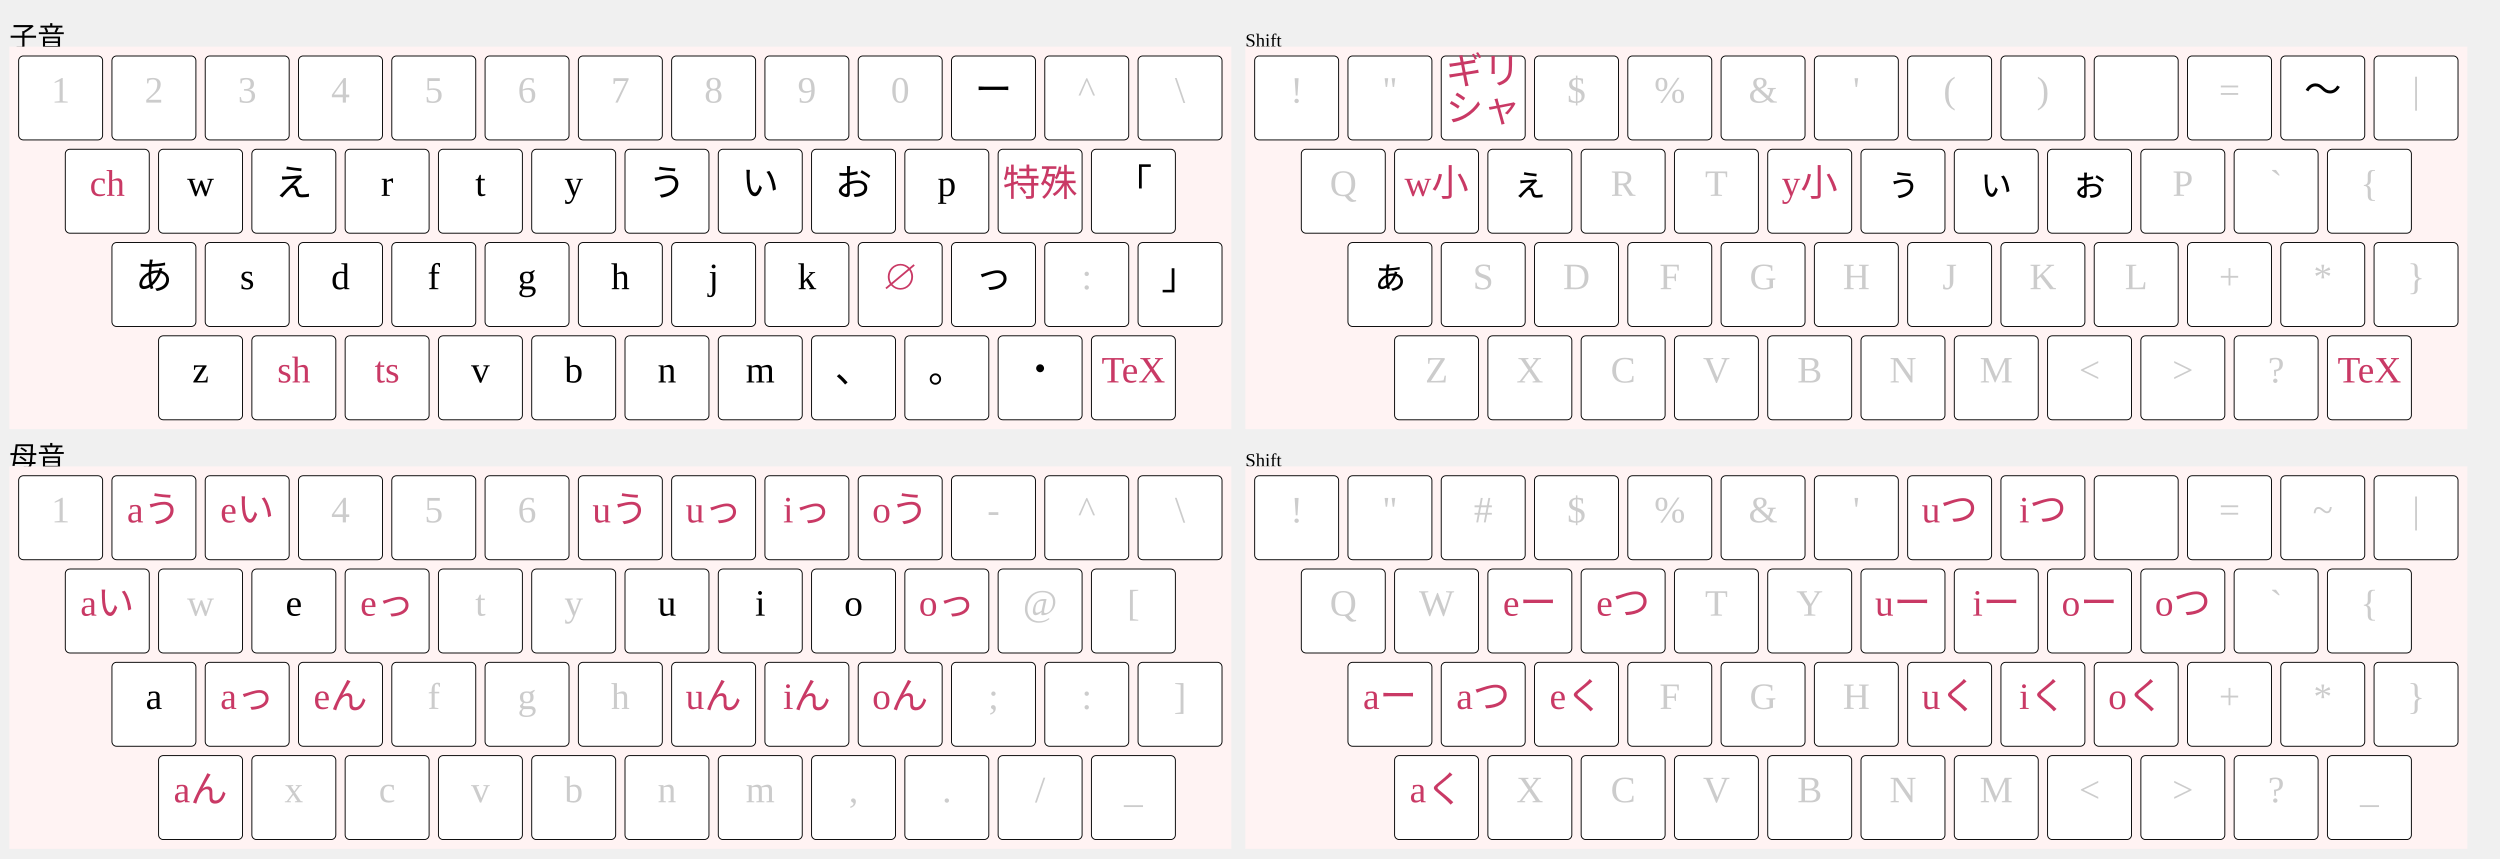
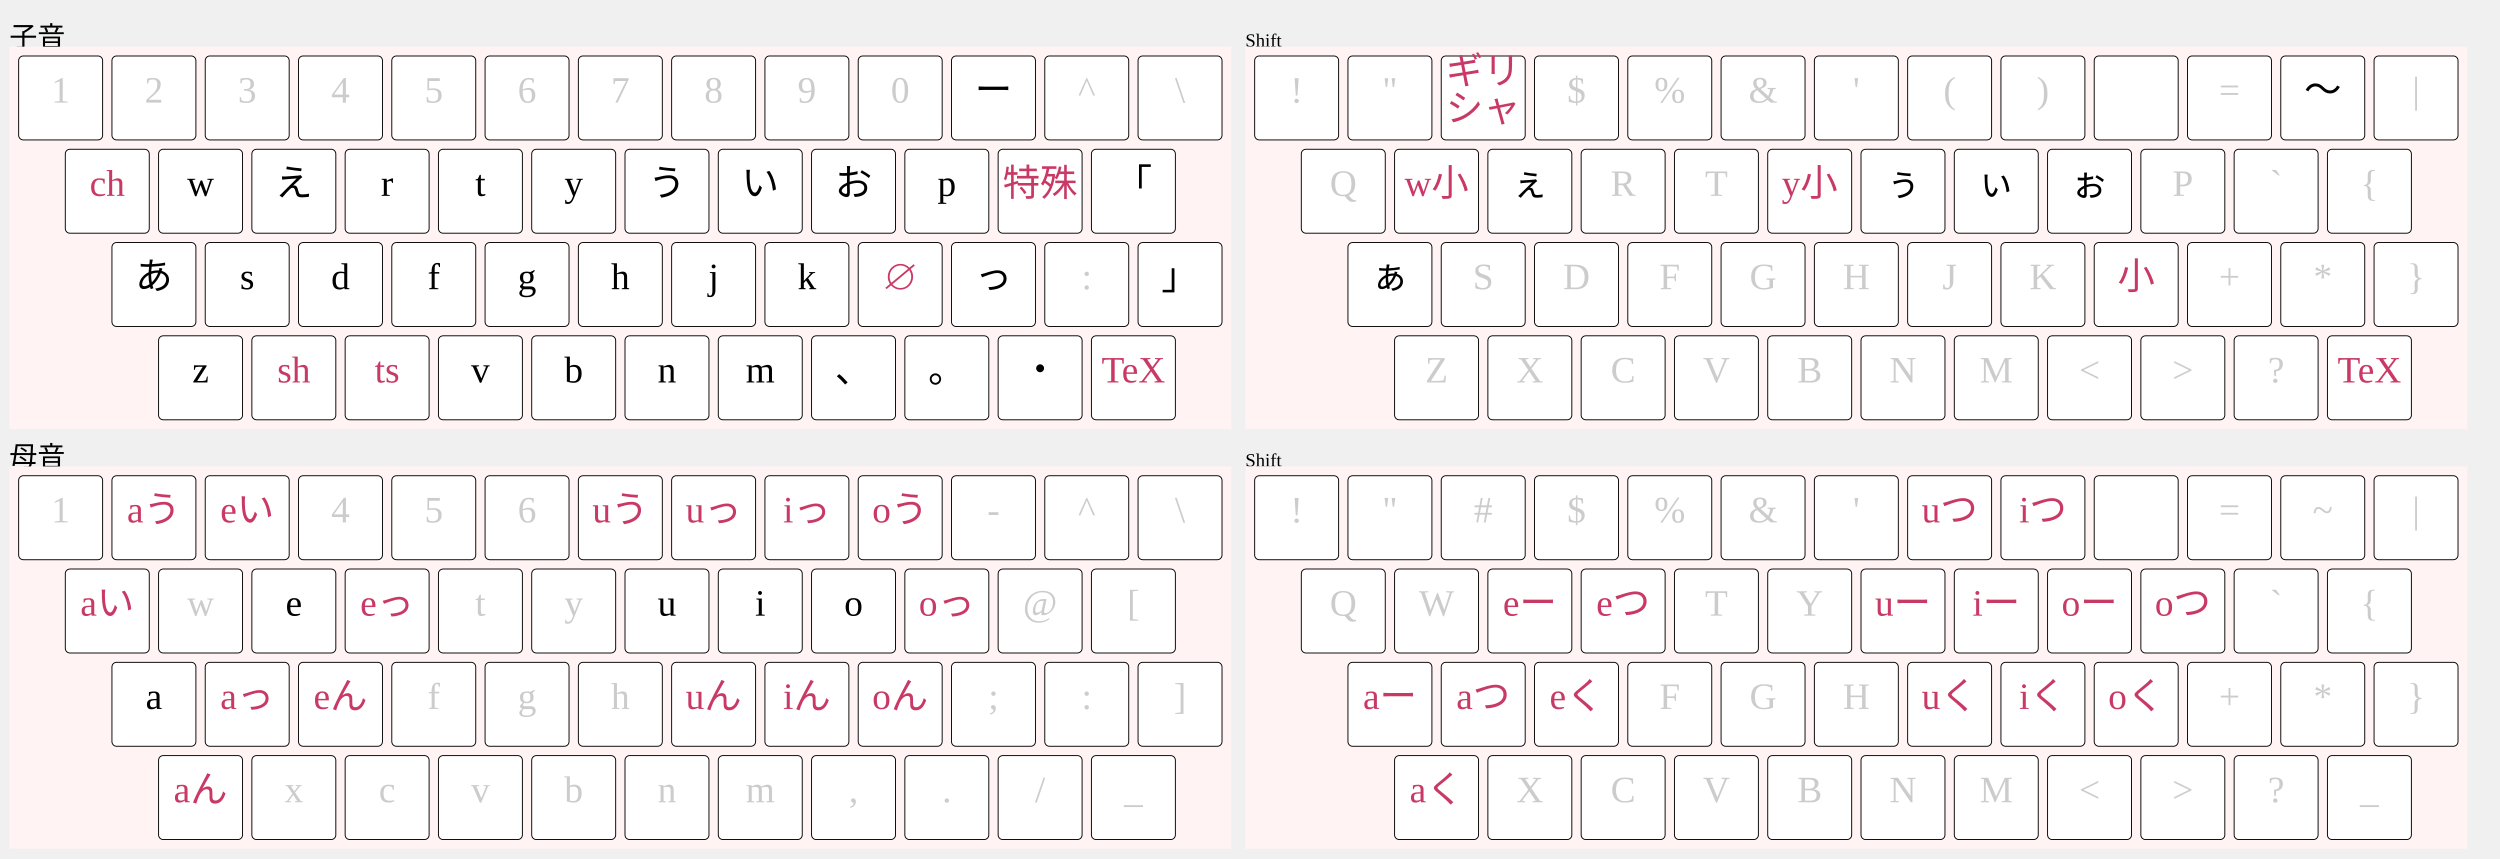
<svg xmlns="http://www.w3.org/2000/svg" viewBox="-20 -60 2680 920">
  <g transform="translate(0, 0)">
    <text x="-10" y="-10" font-size="30" alignment-baseline="text-after-edge" fill="#000">
    子音
  </text>
    <text x="1315" y="-10" font-size="20" alignment-baseline="text-after-edge" fill="#000">
    Shift
  </text>
    <g transform="translate(0, 0)">
      <rect x="-10" y="-10" width="1310" height="410" fill="#fff3f3" />
      <rect x="0" y="0" width="90" height="90" rx="5" ry="5" fill="#fff" stroke="#000" stroke-width="1" />
      <text x="45" y="50.0" font-size="40" text-anchor="middle" alignment-baseline="middle" fill="#ccc">
  1
</text>
      <rect x="100" y="0" width="90" height="90" rx="5" ry="5" fill="#fff" stroke="#000" stroke-width="1" />
      <text x="145" y="50.0" font-size="40" text-anchor="middle" alignment-baseline="middle" fill="#ccc">
  2
</text>
      <rect x="200" y="0" width="90" height="90" rx="5" ry="5" fill="#fff" stroke="#000" stroke-width="1" />
      <text x="245" y="50.0" font-size="40" text-anchor="middle" alignment-baseline="middle" fill="#ccc">
  3
</text>
      <rect x="300" y="0" width="90" height="90" rx="5" ry="5" fill="#fff" stroke="#000" stroke-width="1" />
      <text x="345" y="50.0" font-size="40" text-anchor="middle" alignment-baseline="middle" fill="#ccc">
  4
</text>
      <rect x="400" y="0" width="90" height="90" rx="5" ry="5" fill="#fff" stroke="#000" stroke-width="1" />
      <text x="445" y="50.0" font-size="40" text-anchor="middle" alignment-baseline="middle" fill="#ccc">
  5
</text>
      <rect x="500" y="0" width="90" height="90" rx="5" ry="5" fill="#fff" stroke="#000" stroke-width="1" />
      <text x="545" y="50.0" font-size="40" text-anchor="middle" alignment-baseline="middle" fill="#ccc">
  6
</text>
      <rect x="600" y="0" width="90" height="90" rx="5" ry="5" fill="#fff" stroke="#000" stroke-width="1" />
      <text x="645" y="50.0" font-size="40" text-anchor="middle" alignment-baseline="middle" fill="#ccc">
  7
</text>
      <rect x="700" y="0" width="90" height="90" rx="5" ry="5" fill="#fff" stroke="#000" stroke-width="1" />
      <text x="745" y="50.0" font-size="40" text-anchor="middle" alignment-baseline="middle" fill="#ccc">
  8
</text>
      <rect x="800" y="0" width="90" height="90" rx="5" ry="5" fill="#fff" stroke="#000" stroke-width="1" />
      <text x="845" y="50.0" font-size="40" text-anchor="middle" alignment-baseline="middle" fill="#ccc">
  9
</text>
      <rect x="900" y="0" width="90" height="90" rx="5" ry="5" fill="#fff" stroke="#000" stroke-width="1" />
      <text x="945" y="50.0" font-size="40" text-anchor="middle" alignment-baseline="middle" fill="#ccc">
  0
</text>
      <rect x="1000" y="0" width="90" height="90" rx="5" ry="5" fill="#fff" stroke="#000" stroke-width="1" />
      <text x="1045" y="50.0" font-size="40" text-anchor="middle" alignment-baseline="middle" fill="#000">
  ー
</text>
      <rect x="1100" y="0" width="90" height="90" rx="5" ry="5" fill="#fff" stroke="#000" stroke-width="1" />
      <text x="1145" y="50.0" font-size="40" text-anchor="middle" alignment-baseline="middle" fill="#ccc">
  ^
</text>
      <rect x="1200" y="0" width="90" height="90" rx="5" ry="5" fill="#fff" stroke="#000" stroke-width="1" />
      <text x="1245" y="50.0" font-size="40" text-anchor="middle" alignment-baseline="middle" fill="#ccc">
  \
</text>
      <rect x="50" y="100" width="90" height="90" rx="5" ry="5" fill="#fff" stroke="#000" stroke-width="1" />
      <text x="95" y="150.0" font-size="40" text-anchor="middle" alignment-baseline="middle" fill="#c93965">
  ch
</text>
      <rect x="150" y="100" width="90" height="90" rx="5" ry="5" fill="#fff" stroke="#000" stroke-width="1" />
      <text x="195" y="150.0" font-size="40" text-anchor="middle" alignment-baseline="middle" fill="#000">
  w
</text>
      <rect x="250" y="100" width="90" height="90" rx="5" ry="5" fill="#fff" stroke="#000" stroke-width="1" />
      <text x="295" y="150.0" font-size="40" text-anchor="middle" alignment-baseline="middle" fill="#000">
  え
</text>
      <rect x="350" y="100" width="90" height="90" rx="5" ry="5" fill="#fff" stroke="#000" stroke-width="1" />
      <text x="395" y="150.0" font-size="40" text-anchor="middle" alignment-baseline="middle" fill="#000">
  r
</text>
      <rect x="450" y="100" width="90" height="90" rx="5" ry="5" fill="#fff" stroke="#000" stroke-width="1" />
      <text x="495" y="150.0" font-size="40" text-anchor="middle" alignment-baseline="middle" fill="#000">
  t
</text>
      <rect x="550" y="100" width="90" height="90" rx="5" ry="5" fill="#fff" stroke="#000" stroke-width="1" />
      <text x="595" y="150.0" font-size="40" text-anchor="middle" alignment-baseline="middle" fill="#000">
  y
</text>
      <rect x="650" y="100" width="90" height="90" rx="5" ry="5" fill="#fff" stroke="#000" stroke-width="1" />
      <text x="695" y="150.0" font-size="40" text-anchor="middle" alignment-baseline="middle" fill="#000">
  う
</text>
      <rect x="750" y="100" width="90" height="90" rx="5" ry="5" fill="#fff" stroke="#000" stroke-width="1" />
      <text x="795" y="150.0" font-size="40" text-anchor="middle" alignment-baseline="middle" fill="#000">
  い
</text>
      <rect x="850" y="100" width="90" height="90" rx="5" ry="5" fill="#fff" stroke="#000" stroke-width="1" />
      <text x="895" y="150.0" font-size="40" text-anchor="middle" alignment-baseline="middle" fill="#000">
  お
</text>
      <rect x="950" y="100" width="90" height="90" rx="5" ry="5" fill="#fff" stroke="#000" stroke-width="1" />
      <text x="995" y="150.0" font-size="40" text-anchor="middle" alignment-baseline="middle" fill="#000">
  p
</text>
      <rect x="1050" y="100" width="90" height="90" rx="5" ry="5" fill="#fff" stroke="#000" stroke-width="1" />
      <text x="1095" y="150.0" font-size="40" text-anchor="middle" alignment-baseline="middle" fill="#c93965">
  特殊
</text>
      <rect x="1150" y="100" width="90" height="90" rx="5" ry="5" fill="#fff" stroke="#000" stroke-width="1" />
      <text x="1195" y="150.0" font-size="40" text-anchor="middle" alignment-baseline="middle" fill="#000">
  「
</text>
      <rect x="100" y="200" width="90" height="90" rx="5" ry="5" fill="#fff" stroke="#000" stroke-width="1" />
      <text x="145" y="250.0" font-size="40" text-anchor="middle" alignment-baseline="middle" fill="#000">
  あ
</text>
      <rect x="200" y="200" width="90" height="90" rx="5" ry="5" fill="#fff" stroke="#000" stroke-width="1" />
      <text x="245" y="250.0" font-size="40" text-anchor="middle" alignment-baseline="middle" fill="#000">
  s
</text>
      <rect x="300" y="200" width="90" height="90" rx="5" ry="5" fill="#fff" stroke="#000" stroke-width="1" />
      <text x="345" y="250.0" font-size="40" text-anchor="middle" alignment-baseline="middle" fill="#000">
  d
</text>
      <rect x="400" y="200" width="90" height="90" rx="5" ry="5" fill="#fff" stroke="#000" stroke-width="1" />
      <text x="445" y="250.0" font-size="40" text-anchor="middle" alignment-baseline="middle" fill="#000">
  f
</text>
      <rect x="500" y="200" width="90" height="90" rx="5" ry="5" fill="#fff" stroke="#000" stroke-width="1" />
      <text x="545" y="250.0" font-size="40" text-anchor="middle" alignment-baseline="middle" fill="#000">
  g
</text>
      <rect x="600" y="200" width="90" height="90" rx="5" ry="5" fill="#fff" stroke="#000" stroke-width="1" />
      <text x="645" y="250.0" font-size="40" text-anchor="middle" alignment-baseline="middle" fill="#000">
  h
</text>
      <rect x="700" y="200" width="90" height="90" rx="5" ry="5" fill="#fff" stroke="#000" stroke-width="1" />
      <text x="745" y="250.0" font-size="40" text-anchor="middle" alignment-baseline="middle" fill="#000">
  j
</text>
      <rect x="800" y="200" width="90" height="90" rx="5" ry="5" fill="#fff" stroke="#000" stroke-width="1" />
      <text x="845" y="250.0" font-size="40" text-anchor="middle" alignment-baseline="middle" fill="#000">
  k
</text>
      <rect x="900" y="200" width="90" height="90" rx="5" ry="5" fill="#fff" stroke="#000" stroke-width="1" />
      <text x="945" y="250.0" font-size="40" text-anchor="middle" alignment-baseline="middle" fill="#c93965">
  ∅
</text>
      <rect x="1000" y="200" width="90" height="90" rx="5" ry="5" fill="#fff" stroke="#000" stroke-width="1" />
      <text x="1045" y="250.0" font-size="40" text-anchor="middle" alignment-baseline="middle" fill="#000">
  っ
</text>
      <rect x="1100" y="200" width="90" height="90" rx="5" ry="5" fill="#fff" stroke="#000" stroke-width="1" />
      <text x="1145" y="250.0" font-size="40" text-anchor="middle" alignment-baseline="middle" fill="#ccc">
  :
</text>
      <rect x="1200" y="200" width="90" height="90" rx="5" ry="5" fill="#fff" stroke="#000" stroke-width="1" />
      <text x="1245" y="250.0" font-size="40" text-anchor="middle" alignment-baseline="middle" fill="#000">
  」
</text>
      <rect x="150" y="300" width="90" height="90" rx="5" ry="5" fill="#fff" stroke="#000" stroke-width="1" />
      <text x="195" y="350.0" font-size="40" text-anchor="middle" alignment-baseline="middle" fill="#000">
  z
</text>
      <rect x="250" y="300" width="90" height="90" rx="5" ry="5" fill="#fff" stroke="#000" stroke-width="1" />
      <text x="295" y="350.0" font-size="40" text-anchor="middle" alignment-baseline="middle" fill="#c93965">
  sh
</text>
      <rect x="350" y="300" width="90" height="90" rx="5" ry="5" fill="#fff" stroke="#000" stroke-width="1" />
      <text x="395" y="350.0" font-size="40" text-anchor="middle" alignment-baseline="middle" fill="#c93965">
  ts
</text>
      <rect x="450" y="300" width="90" height="90" rx="5" ry="5" fill="#fff" stroke="#000" stroke-width="1" />
      <text x="495" y="350.0" font-size="40" text-anchor="middle" alignment-baseline="middle" fill="#000">
  v
</text>
      <rect x="550" y="300" width="90" height="90" rx="5" ry="5" fill="#fff" stroke="#000" stroke-width="1" />
      <text x="595" y="350.0" font-size="40" text-anchor="middle" alignment-baseline="middle" fill="#000">
  b
</text>
      <rect x="650" y="300" width="90" height="90" rx="5" ry="5" fill="#fff" stroke="#000" stroke-width="1" />
      <text x="695" y="350.0" font-size="40" text-anchor="middle" alignment-baseline="middle" fill="#000">
  n
</text>
      <rect x="750" y="300" width="90" height="90" rx="5" ry="5" fill="#fff" stroke="#000" stroke-width="1" />
      <text x="795" y="350.0" font-size="40" text-anchor="middle" alignment-baseline="middle" fill="#000">
  m
</text>
      <rect x="850" y="300" width="90" height="90" rx="5" ry="5" fill="#fff" stroke="#000" stroke-width="1" />
      <text x="895" y="350.0" font-size="40" text-anchor="middle" alignment-baseline="middle" fill="#000">
  、
</text>
      <rect x="950" y="300" width="90" height="90" rx="5" ry="5" fill="#fff" stroke="#000" stroke-width="1" />
      <text x="995" y="350.0" font-size="40" text-anchor="middle" alignment-baseline="middle" fill="#000">
  。
</text>
      <rect x="1050" y="300" width="90" height="90" rx="5" ry="5" fill="#fff" stroke="#000" stroke-width="1" />
      <text x="1095" y="350.0" font-size="40" text-anchor="middle" alignment-baseline="middle" fill="#000">
  ・
</text>
      <rect x="1150" y="300" width="90" height="90" rx="5" ry="5" fill="#fff" stroke="#000" stroke-width="1" />
      <text x="1195" y="350.0" font-size="40" text-anchor="middle" alignment-baseline="middle" fill="#c93965">
  TeX
</text>
    </g>
    <g transform="translate(1325, 0)">
      <rect x="-10" y="-10" width="1310" height="410" fill="#fff3f3" />
      <rect x="0" y="0" width="90" height="90" rx="5" ry="5" fill="#fff" stroke="#000" stroke-width="1" />
      <text x="45" y="50.0" font-size="40" text-anchor="middle" alignment-baseline="middle" fill="#ccc">
  !
</text>
      <rect x="100" y="0" width="90" height="90" rx="5" ry="5" fill="#fff" stroke="#000" stroke-width="1" />
      <text x="145" y="50.0" font-size="40" text-anchor="middle" alignment-baseline="middle" fill="#ccc">
  "
</text>
      <rect x="200" y="0" width="90" height="90" rx="5" ry="5" fill="#fff" stroke="#000" stroke-width="1" />
      <text x="245" y="30.0" font-size="40" text-anchor="middle" alignment-baseline="middle" fill="#c93965">
  ギリ
</text>
      <text x="245" y="70.0" font-size="40" text-anchor="middle" alignment-baseline="middle" fill="#c93965">
  シャ
</text>
      <rect x="300" y="0" width="90" height="90" rx="5" ry="5" fill="#fff" stroke="#000" stroke-width="1" />
      <text x="345" y="50.0" font-size="40" text-anchor="middle" alignment-baseline="middle" fill="#ccc">
  $
</text>
      <rect x="400" y="0" width="90" height="90" rx="5" ry="5" fill="#fff" stroke="#000" stroke-width="1" />
      <text x="445" y="50.0" font-size="40" text-anchor="middle" alignment-baseline="middle" fill="#ccc">
  %
</text>
      <rect x="500" y="0" width="90" height="90" rx="5" ry="5" fill="#fff" stroke="#000" stroke-width="1" />
      <text x="545" y="50.0" font-size="40" text-anchor="middle" alignment-baseline="middle" fill="#ccc">
  &amp;
</text>
      <rect x="600" y="0" width="90" height="90" rx="5" ry="5" fill="#fff" stroke="#000" stroke-width="1" />
      <text x="645" y="50.0" font-size="40" text-anchor="middle" alignment-baseline="middle" fill="#ccc">
  '
</text>
      <rect x="700" y="0" width="90" height="90" rx="5" ry="5" fill="#fff" stroke="#000" stroke-width="1" />
      <text x="745" y="50.0" font-size="40" text-anchor="middle" alignment-baseline="middle" fill="#ccc">
  (
</text>
      <rect x="800" y="0" width="90" height="90" rx="5" ry="5" fill="#fff" stroke="#000" stroke-width="1" />
      <text x="845" y="50.0" font-size="40" text-anchor="middle" alignment-baseline="middle" fill="#ccc">
  )
</text>
      <rect x="900" y="0" width="90" height="90" rx="5" ry="5" fill="#fff" stroke="#000" stroke-width="1" />
      <rect x="1000" y="0" width="90" height="90" rx="5" ry="5" fill="#fff" stroke="#000" stroke-width="1" />
      <text x="1045" y="50.0" font-size="40" text-anchor="middle" alignment-baseline="middle" fill="#ccc">
  =
</text>
      <rect x="1100" y="0" width="90" height="90" rx="5" ry="5" fill="#fff" stroke="#000" stroke-width="1" />
      <text x="1145" y="50.0" font-size="40" text-anchor="middle" alignment-baseline="middle" fill="#000">
  〜
</text>
      <rect x="1200" y="0" width="90" height="90" rx="5" ry="5" fill="#fff" stroke="#000" stroke-width="1" />
      <text x="1245" y="50.0" font-size="40" text-anchor="middle" alignment-baseline="middle" fill="#ccc">
  |
</text>
      <rect x="50" y="100" width="90" height="90" rx="5" ry="5" fill="#fff" stroke="#000" stroke-width="1" />
      <text x="95" y="150.0" font-size="40" text-anchor="middle" alignment-baseline="middle" fill="#ccc">
  Q
</text>
      <rect x="150" y="100" width="90" height="90" rx="5" ry="5" fill="#fff" stroke="#000" stroke-width="1" />
      <text x="195" y="150.0" font-size="40" text-anchor="middle" alignment-baseline="middle" fill="#c93965">
  w小
</text>
      <rect x="250" y="100" width="90" height="90" rx="5" ry="5" fill="#fff" stroke="#000" stroke-width="1" />
      <text x="295" y="150.0" font-size="40" text-anchor="middle" alignment-baseline="middle" fill="#000">
  ぇ
</text>
      <rect x="350" y="100" width="90" height="90" rx="5" ry="5" fill="#fff" stroke="#000" stroke-width="1" />
      <text x="395" y="150.0" font-size="40" text-anchor="middle" alignment-baseline="middle" fill="#ccc">
  R
</text>
      <rect x="450" y="100" width="90" height="90" rx="5" ry="5" fill="#fff" stroke="#000" stroke-width="1" />
      <text x="495" y="150.0" font-size="40" text-anchor="middle" alignment-baseline="middle" fill="#ccc">
  T
</text>
      <rect x="550" y="100" width="90" height="90" rx="5" ry="5" fill="#fff" stroke="#000" stroke-width="1" />
      <text x="595" y="150.0" font-size="40" text-anchor="middle" alignment-baseline="middle" fill="#c93965">
  y小
</text>
      <rect x="650" y="100" width="90" height="90" rx="5" ry="5" fill="#fff" stroke="#000" stroke-width="1" />
      <text x="695" y="150.0" font-size="40" text-anchor="middle" alignment-baseline="middle" fill="#000">
  ぅ
</text>
      <rect x="750" y="100" width="90" height="90" rx="5" ry="5" fill="#fff" stroke="#000" stroke-width="1" />
      <text x="795" y="150.0" font-size="40" text-anchor="middle" alignment-baseline="middle" fill="#000">
  ぃ
</text>
      <rect x="850" y="100" width="90" height="90" rx="5" ry="5" fill="#fff" stroke="#000" stroke-width="1" />
      <text x="895" y="150.0" font-size="40" text-anchor="middle" alignment-baseline="middle" fill="#000">
  ぉ
</text>
      <rect x="950" y="100" width="90" height="90" rx="5" ry="5" fill="#fff" stroke="#000" stroke-width="1" />
      <text x="995" y="150.0" font-size="40" text-anchor="middle" alignment-baseline="middle" fill="#ccc">
  P
</text>
      <rect x="1050" y="100" width="90" height="90" rx="5" ry="5" fill="#fff" stroke="#000" stroke-width="1" />
      <text x="1095" y="150.0" font-size="40" text-anchor="middle" alignment-baseline="middle" fill="#ccc">
  `
</text>
      <rect x="1150" y="100" width="90" height="90" rx="5" ry="5" fill="#fff" stroke="#000" stroke-width="1" />
      <text x="1195" y="150.0" font-size="40" text-anchor="middle" alignment-baseline="middle" fill="#ccc">
  {
</text>
      <rect x="100" y="200" width="90" height="90" rx="5" ry="5" fill="#fff" stroke="#000" stroke-width="1" />
      <text x="145" y="250.0" font-size="40" text-anchor="middle" alignment-baseline="middle" fill="#000">
  ぁ
</text>
      <rect x="200" y="200" width="90" height="90" rx="5" ry="5" fill="#fff" stroke="#000" stroke-width="1" />
      <text x="245" y="250.0" font-size="40" text-anchor="middle" alignment-baseline="middle" fill="#ccc">
  S
</text>
      <rect x="300" y="200" width="90" height="90" rx="5" ry="5" fill="#fff" stroke="#000" stroke-width="1" />
      <text x="345" y="250.0" font-size="40" text-anchor="middle" alignment-baseline="middle" fill="#ccc">
  D
</text>
      <rect x="400" y="200" width="90" height="90" rx="5" ry="5" fill="#fff" stroke="#000" stroke-width="1" />
      <text x="445" y="250.0" font-size="40" text-anchor="middle" alignment-baseline="middle" fill="#ccc">
  F
</text>
      <rect x="500" y="200" width="90" height="90" rx="5" ry="5" fill="#fff" stroke="#000" stroke-width="1" />
      <text x="545" y="250.0" font-size="40" text-anchor="middle" alignment-baseline="middle" fill="#ccc">
  G
</text>
      <rect x="600" y="200" width="90" height="90" rx="5" ry="5" fill="#fff" stroke="#000" stroke-width="1" />
      <text x="645" y="250.0" font-size="40" text-anchor="middle" alignment-baseline="middle" fill="#ccc">
  H
</text>
      <rect x="700" y="200" width="90" height="90" rx="5" ry="5" fill="#fff" stroke="#000" stroke-width="1" />
      <text x="745" y="250.0" font-size="40" text-anchor="middle" alignment-baseline="middle" fill="#ccc">
  J
</text>
      <rect x="800" y="200" width="90" height="90" rx="5" ry="5" fill="#fff" stroke="#000" stroke-width="1" />
      <text x="845" y="250.0" font-size="40" text-anchor="middle" alignment-baseline="middle" fill="#ccc">
  K
</text>
      <rect x="900" y="200" width="90" height="90" rx="5" ry="5" fill="#fff" stroke="#000" stroke-width="1" />
-       <text x="945" y="250.0" font-size="40" text-anchor="middle" alignment-baseline="middle" fill="#ccc">
-   L
+       <text x="945" y="250.0" font-size="40" text-anchor="middle" alignment-baseline="middle" fill="#c93965">
+   小
</text>
      <rect x="1000" y="200" width="90" height="90" rx="5" ry="5" fill="#fff" stroke="#000" stroke-width="1" />
      <text x="1045" y="250.0" font-size="40" text-anchor="middle" alignment-baseline="middle" fill="#ccc">
  +
</text>
      <rect x="1100" y="200" width="90" height="90" rx="5" ry="5" fill="#fff" stroke="#000" stroke-width="1" />
      <text x="1145" y="250.0" font-size="40" text-anchor="middle" alignment-baseline="middle" fill="#ccc">
  *
</text>
      <rect x="1200" y="200" width="90" height="90" rx="5" ry="5" fill="#fff" stroke="#000" stroke-width="1" />
      <text x="1245" y="250.0" font-size="40" text-anchor="middle" alignment-baseline="middle" fill="#ccc">
  }
</text>
      <rect x="150" y="300" width="90" height="90" rx="5" ry="5" fill="#fff" stroke="#000" stroke-width="1" />
      <text x="195" y="350.0" font-size="40" text-anchor="middle" alignment-baseline="middle" fill="#ccc">
  Z
</text>
      <rect x="250" y="300" width="90" height="90" rx="5" ry="5" fill="#fff" stroke="#000" stroke-width="1" />
      <text x="295" y="350.0" font-size="40" text-anchor="middle" alignment-baseline="middle" fill="#ccc">
  X
</text>
      <rect x="350" y="300" width="90" height="90" rx="5" ry="5" fill="#fff" stroke="#000" stroke-width="1" />
      <text x="395" y="350.0" font-size="40" text-anchor="middle" alignment-baseline="middle" fill="#ccc">
  C
</text>
      <rect x="450" y="300" width="90" height="90" rx="5" ry="5" fill="#fff" stroke="#000" stroke-width="1" />
      <text x="495" y="350.0" font-size="40" text-anchor="middle" alignment-baseline="middle" fill="#ccc">
  V
</text>
      <rect x="550" y="300" width="90" height="90" rx="5" ry="5" fill="#fff" stroke="#000" stroke-width="1" />
      <text x="595" y="350.0" font-size="40" text-anchor="middle" alignment-baseline="middle" fill="#ccc">
  B
</text>
      <rect x="650" y="300" width="90" height="90" rx="5" ry="5" fill="#fff" stroke="#000" stroke-width="1" />
      <text x="695" y="350.0" font-size="40" text-anchor="middle" alignment-baseline="middle" fill="#ccc">
  N
</text>
      <rect x="750" y="300" width="90" height="90" rx="5" ry="5" fill="#fff" stroke="#000" stroke-width="1" />
      <text x="795" y="350.0" font-size="40" text-anchor="middle" alignment-baseline="middle" fill="#ccc">
  M
</text>
      <rect x="850" y="300" width="90" height="90" rx="5" ry="5" fill="#fff" stroke="#000" stroke-width="1" />
      <text x="895" y="350.0" font-size="40" text-anchor="middle" alignment-baseline="middle" fill="#ccc">
  &lt;
</text>
      <rect x="950" y="300" width="90" height="90" rx="5" ry="5" fill="#fff" stroke="#000" stroke-width="1" />
      <text x="995" y="350.0" font-size="40" text-anchor="middle" alignment-baseline="middle" fill="#ccc">
  &gt;
</text>
      <rect x="1050" y="300" width="90" height="90" rx="5" ry="5" fill="#fff" stroke="#000" stroke-width="1" />
      <text x="1095" y="350.0" font-size="40" text-anchor="middle" alignment-baseline="middle" fill="#ccc">
  ?
</text>
      <rect x="1150" y="300" width="90" height="90" rx="5" ry="5" fill="#fff" stroke="#000" stroke-width="1" />
      <text x="1195" y="350.0" font-size="40" text-anchor="middle" alignment-baseline="middle" fill="#c93965">
  TeX
</text>
    </g>
  </g>
  <g transform="translate(0, 450)">
    <text x="-10" y="-10" font-size="30" alignment-baseline="text-after-edge" fill="#000">
    母音
  </text>
    <text x="1315" y="-10" font-size="20" alignment-baseline="text-after-edge" fill="#000">
    Shift
  </text>
    <g transform="translate(0, 0)">
      <rect x="-10" y="-10" width="1310" height="410" fill="#fff3f3" />
      <rect x="0" y="0" width="90" height="90" rx="5" ry="5" fill="#fff" stroke="#000" stroke-width="1" />
      <text x="45" y="50.0" font-size="40" text-anchor="middle" alignment-baseline="middle" fill="#ccc">
  1
</text>
      <rect x="100" y="0" width="90" height="90" rx="5" ry="5" fill="#fff" stroke="#000" stroke-width="1" />
      <text x="145" y="50.0" font-size="40" text-anchor="middle" alignment-baseline="middle" fill="#c93965">
  aう
</text>
      <rect x="200" y="0" width="90" height="90" rx="5" ry="5" fill="#fff" stroke="#000" stroke-width="1" />
      <text x="245" y="50.0" font-size="40" text-anchor="middle" alignment-baseline="middle" fill="#c93965">
  eい
</text>
      <rect x="300" y="0" width="90" height="90" rx="5" ry="5" fill="#fff" stroke="#000" stroke-width="1" />
      <text x="345" y="50.0" font-size="40" text-anchor="middle" alignment-baseline="middle" fill="#ccc">
  4
</text>
      <rect x="400" y="0" width="90" height="90" rx="5" ry="5" fill="#fff" stroke="#000" stroke-width="1" />
      <text x="445" y="50.0" font-size="40" text-anchor="middle" alignment-baseline="middle" fill="#ccc">
  5
</text>
      <rect x="500" y="0" width="90" height="90" rx="5" ry="5" fill="#fff" stroke="#000" stroke-width="1" />
      <text x="545" y="50.0" font-size="40" text-anchor="middle" alignment-baseline="middle" fill="#ccc">
  6
</text>
      <rect x="600" y="0" width="90" height="90" rx="5" ry="5" fill="#fff" stroke="#000" stroke-width="1" />
      <text x="645" y="50.0" font-size="40" text-anchor="middle" alignment-baseline="middle" fill="#c93965">
  uう
</text>
      <rect x="700" y="0" width="90" height="90" rx="5" ry="5" fill="#fff" stroke="#000" stroke-width="1" />
      <text x="745" y="50.0" font-size="40" text-anchor="middle" alignment-baseline="middle" fill="#c93965">
  uっ
</text>
      <rect x="800" y="0" width="90" height="90" rx="5" ry="5" fill="#fff" stroke="#000" stroke-width="1" />
      <text x="845" y="50.0" font-size="40" text-anchor="middle" alignment-baseline="middle" fill="#c93965">
  iっ
</text>
      <rect x="900" y="0" width="90" height="90" rx="5" ry="5" fill="#fff" stroke="#000" stroke-width="1" />
      <text x="945" y="50.0" font-size="40" text-anchor="middle" alignment-baseline="middle" fill="#c93965">
  oう
</text>
      <rect x="1000" y="0" width="90" height="90" rx="5" ry="5" fill="#fff" stroke="#000" stroke-width="1" />
      <text x="1045" y="50.0" font-size="40" text-anchor="middle" alignment-baseline="middle" fill="#ccc">
  -
</text>
      <rect x="1100" y="0" width="90" height="90" rx="5" ry="5" fill="#fff" stroke="#000" stroke-width="1" />
      <text x="1145" y="50.0" font-size="40" text-anchor="middle" alignment-baseline="middle" fill="#ccc">
  ^
</text>
      <rect x="1200" y="0" width="90" height="90" rx="5" ry="5" fill="#fff" stroke="#000" stroke-width="1" />
      <text x="1245" y="50.0" font-size="40" text-anchor="middle" alignment-baseline="middle" fill="#ccc">
  \
</text>
      <rect x="50" y="100" width="90" height="90" rx="5" ry="5" fill="#fff" stroke="#000" stroke-width="1" />
      <text x="95" y="150.0" font-size="40" text-anchor="middle" alignment-baseline="middle" fill="#c93965">
  aい
</text>
      <rect x="150" y="100" width="90" height="90" rx="5" ry="5" fill="#fff" stroke="#000" stroke-width="1" />
      <text x="195" y="150.0" font-size="40" text-anchor="middle" alignment-baseline="middle" fill="#ccc">
  w
</text>
      <rect x="250" y="100" width="90" height="90" rx="5" ry="5" fill="#fff" stroke="#000" stroke-width="1" />
      <text x="295" y="150.0" font-size="40" text-anchor="middle" alignment-baseline="middle" fill="#000">
  e
</text>
      <rect x="350" y="100" width="90" height="90" rx="5" ry="5" fill="#fff" stroke="#000" stroke-width="1" />
      <text x="395" y="150.0" font-size="40" text-anchor="middle" alignment-baseline="middle" fill="#c93965">
  eっ
</text>
      <rect x="450" y="100" width="90" height="90" rx="5" ry="5" fill="#fff" stroke="#000" stroke-width="1" />
      <text x="495" y="150.0" font-size="40" text-anchor="middle" alignment-baseline="middle" fill="#ccc">
  t
</text>
      <rect x="550" y="100" width="90" height="90" rx="5" ry="5" fill="#fff" stroke="#000" stroke-width="1" />
      <text x="595" y="150.0" font-size="40" text-anchor="middle" alignment-baseline="middle" fill="#ccc">
  y
</text>
      <rect x="650" y="100" width="90" height="90" rx="5" ry="5" fill="#fff" stroke="#000" stroke-width="1" />
      <text x="695" y="150.0" font-size="40" text-anchor="middle" alignment-baseline="middle" fill="#000">
  u
</text>
      <rect x="750" y="100" width="90" height="90" rx="5" ry="5" fill="#fff" stroke="#000" stroke-width="1" />
      <text x="795" y="150.0" font-size="40" text-anchor="middle" alignment-baseline="middle" fill="#000">
  i
</text>
      <rect x="850" y="100" width="90" height="90" rx="5" ry="5" fill="#fff" stroke="#000" stroke-width="1" />
      <text x="895" y="150.0" font-size="40" text-anchor="middle" alignment-baseline="middle" fill="#000">
  o
</text>
      <rect x="950" y="100" width="90" height="90" rx="5" ry="5" fill="#fff" stroke="#000" stroke-width="1" />
      <text x="995" y="150.0" font-size="40" text-anchor="middle" alignment-baseline="middle" fill="#c93965">
  oっ
</text>
      <rect x="1050" y="100" width="90" height="90" rx="5" ry="5" fill="#fff" stroke="#000" stroke-width="1" />
      <text x="1095" y="150.0" font-size="40" text-anchor="middle" alignment-baseline="middle" fill="#ccc">
  @
</text>
      <rect x="1150" y="100" width="90" height="90" rx="5" ry="5" fill="#fff" stroke="#000" stroke-width="1" />
      <text x="1195" y="150.0" font-size="40" text-anchor="middle" alignment-baseline="middle" fill="#ccc">
  [
</text>
      <rect x="100" y="200" width="90" height="90" rx="5" ry="5" fill="#fff" stroke="#000" stroke-width="1" />
      <text x="145" y="250.0" font-size="40" text-anchor="middle" alignment-baseline="middle" fill="#000">
  a
</text>
      <rect x="200" y="200" width="90" height="90" rx="5" ry="5" fill="#fff" stroke="#000" stroke-width="1" />
      <text x="245" y="250.0" font-size="40" text-anchor="middle" alignment-baseline="middle" fill="#c93965">
  aっ
</text>
      <rect x="300" y="200" width="90" height="90" rx="5" ry="5" fill="#fff" stroke="#000" stroke-width="1" />
      <text x="345" y="250.0" font-size="40" text-anchor="middle" alignment-baseline="middle" fill="#c93965">
  eん
</text>
      <rect x="400" y="200" width="90" height="90" rx="5" ry="5" fill="#fff" stroke="#000" stroke-width="1" />
      <text x="445" y="250.0" font-size="40" text-anchor="middle" alignment-baseline="middle" fill="#ccc">
  f
</text>
      <rect x="500" y="200" width="90" height="90" rx="5" ry="5" fill="#fff" stroke="#000" stroke-width="1" />
      <text x="545" y="250.0" font-size="40" text-anchor="middle" alignment-baseline="middle" fill="#ccc">
  g
</text>
      <rect x="600" y="200" width="90" height="90" rx="5" ry="5" fill="#fff" stroke="#000" stroke-width="1" />
      <text x="645" y="250.0" font-size="40" text-anchor="middle" alignment-baseline="middle" fill="#ccc">
  h
</text>
      <rect x="700" y="200" width="90" height="90" rx="5" ry="5" fill="#fff" stroke="#000" stroke-width="1" />
      <text x="745" y="250.0" font-size="40" text-anchor="middle" alignment-baseline="middle" fill="#c93965">
  uん
</text>
      <rect x="800" y="200" width="90" height="90" rx="5" ry="5" fill="#fff" stroke="#000" stroke-width="1" />
      <text x="845" y="250.0" font-size="40" text-anchor="middle" alignment-baseline="middle" fill="#c93965">
  iん
</text>
      <rect x="900" y="200" width="90" height="90" rx="5" ry="5" fill="#fff" stroke="#000" stroke-width="1" />
      <text x="945" y="250.0" font-size="40" text-anchor="middle" alignment-baseline="middle" fill="#c93965">
  oん
</text>
      <rect x="1000" y="200" width="90" height="90" rx="5" ry="5" fill="#fff" stroke="#000" stroke-width="1" />
      <text x="1045" y="250.0" font-size="40" text-anchor="middle" alignment-baseline="middle" fill="#ccc">
  ;
</text>
      <rect x="1100" y="200" width="90" height="90" rx="5" ry="5" fill="#fff" stroke="#000" stroke-width="1" />
      <text x="1145" y="250.0" font-size="40" text-anchor="middle" alignment-baseline="middle" fill="#ccc">
  :
</text>
      <rect x="1200" y="200" width="90" height="90" rx="5" ry="5" fill="#fff" stroke="#000" stroke-width="1" />
      <text x="1245" y="250.0" font-size="40" text-anchor="middle" alignment-baseline="middle" fill="#ccc">
  ]
</text>
      <rect x="150" y="300" width="90" height="90" rx="5" ry="5" fill="#fff" stroke="#000" stroke-width="1" />
      <text x="195" y="350.0" font-size="40" text-anchor="middle" alignment-baseline="middle" fill="#c93965">
  aん
</text>
      <rect x="250" y="300" width="90" height="90" rx="5" ry="5" fill="#fff" stroke="#000" stroke-width="1" />
      <text x="295" y="350.0" font-size="40" text-anchor="middle" alignment-baseline="middle" fill="#ccc">
  x
</text>
      <rect x="350" y="300" width="90" height="90" rx="5" ry="5" fill="#fff" stroke="#000" stroke-width="1" />
      <text x="395" y="350.0" font-size="40" text-anchor="middle" alignment-baseline="middle" fill="#ccc">
  c
</text>
      <rect x="450" y="300" width="90" height="90" rx="5" ry="5" fill="#fff" stroke="#000" stroke-width="1" />
      <text x="495" y="350.0" font-size="40" text-anchor="middle" alignment-baseline="middle" fill="#ccc">
  v
</text>
      <rect x="550" y="300" width="90" height="90" rx="5" ry="5" fill="#fff" stroke="#000" stroke-width="1" />
      <text x="595" y="350.0" font-size="40" text-anchor="middle" alignment-baseline="middle" fill="#ccc">
  b
</text>
      <rect x="650" y="300" width="90" height="90" rx="5" ry="5" fill="#fff" stroke="#000" stroke-width="1" />
      <text x="695" y="350.0" font-size="40" text-anchor="middle" alignment-baseline="middle" fill="#ccc">
  n
</text>
      <rect x="750" y="300" width="90" height="90" rx="5" ry="5" fill="#fff" stroke="#000" stroke-width="1" />
      <text x="795" y="350.0" font-size="40" text-anchor="middle" alignment-baseline="middle" fill="#ccc">
  m
</text>
      <rect x="850" y="300" width="90" height="90" rx="5" ry="5" fill="#fff" stroke="#000" stroke-width="1" />
      <text x="895" y="350.0" font-size="40" text-anchor="middle" alignment-baseline="middle" fill="#ccc">
  ,
</text>
      <rect x="950" y="300" width="90" height="90" rx="5" ry="5" fill="#fff" stroke="#000" stroke-width="1" />
      <text x="995" y="350.0" font-size="40" text-anchor="middle" alignment-baseline="middle" fill="#ccc">
  .
</text>
      <rect x="1050" y="300" width="90" height="90" rx="5" ry="5" fill="#fff" stroke="#000" stroke-width="1" />
      <text x="1095" y="350.0" font-size="40" text-anchor="middle" alignment-baseline="middle" fill="#ccc">
  /
</text>
      <rect x="1150" y="300" width="90" height="90" rx="5" ry="5" fill="#fff" stroke="#000" stroke-width="1" />
      <text x="1195" y="350.0" font-size="40" text-anchor="middle" alignment-baseline="middle" fill="#ccc">
  _
</text>
    </g>
    <g transform="translate(1325, 0)">
      <rect x="-10" y="-10" width="1310" height="410" fill="#fff3f3" />
      <rect x="0" y="0" width="90" height="90" rx="5" ry="5" fill="#fff" stroke="#000" stroke-width="1" />
      <text x="45" y="50.0" font-size="40" text-anchor="middle" alignment-baseline="middle" fill="#ccc">
  !
</text>
      <rect x="100" y="0" width="90" height="90" rx="5" ry="5" fill="#fff" stroke="#000" stroke-width="1" />
      <text x="145" y="50.0" font-size="40" text-anchor="middle" alignment-baseline="middle" fill="#ccc">
  "
</text>
      <rect x="200" y="0" width="90" height="90" rx="5" ry="5" fill="#fff" stroke="#000" stroke-width="1" />
      <text x="245" y="50.0" font-size="40" text-anchor="middle" alignment-baseline="middle" fill="#ccc">
  #
</text>
      <rect x="300" y="0" width="90" height="90" rx="5" ry="5" fill="#fff" stroke="#000" stroke-width="1" />
      <text x="345" y="50.0" font-size="40" text-anchor="middle" alignment-baseline="middle" fill="#ccc">
  $
</text>
      <rect x="400" y="0" width="90" height="90" rx="5" ry="5" fill="#fff" stroke="#000" stroke-width="1" />
      <text x="445" y="50.0" font-size="40" text-anchor="middle" alignment-baseline="middle" fill="#ccc">
  %
</text>
      <rect x="500" y="0" width="90" height="90" rx="5" ry="5" fill="#fff" stroke="#000" stroke-width="1" />
      <text x="545" y="50.0" font-size="40" text-anchor="middle" alignment-baseline="middle" fill="#ccc">
  &amp;
</text>
      <rect x="600" y="0" width="90" height="90" rx="5" ry="5" fill="#fff" stroke="#000" stroke-width="1" />
      <text x="645" y="50.0" font-size="40" text-anchor="middle" alignment-baseline="middle" fill="#ccc">
  '
</text>
      <rect x="700" y="0" width="90" height="90" rx="5" ry="5" fill="#fff" stroke="#000" stroke-width="1" />
      <text x="745" y="50.0" font-size="40" text-anchor="middle" alignment-baseline="middle" fill="#c93965">
  uつ
</text>
      <rect x="800" y="0" width="90" height="90" rx="5" ry="5" fill="#fff" stroke="#000" stroke-width="1" />
      <text x="845" y="50.0" font-size="40" text-anchor="middle" alignment-baseline="middle" fill="#c93965">
  iつ
</text>
      <rect x="900" y="0" width="90" height="90" rx="5" ry="5" fill="#fff" stroke="#000" stroke-width="1" />
      <rect x="1000" y="0" width="90" height="90" rx="5" ry="5" fill="#fff" stroke="#000" stroke-width="1" />
      <text x="1045" y="50.0" font-size="40" text-anchor="middle" alignment-baseline="middle" fill="#ccc">
  =
</text>
      <rect x="1100" y="0" width="90" height="90" rx="5" ry="5" fill="#fff" stroke="#000" stroke-width="1" />
      <text x="1145" y="50.0" font-size="40" text-anchor="middle" alignment-baseline="middle" fill="#ccc">
  ~
</text>
      <rect x="1200" y="0" width="90" height="90" rx="5" ry="5" fill="#fff" stroke="#000" stroke-width="1" />
      <text x="1245" y="50.0" font-size="40" text-anchor="middle" alignment-baseline="middle" fill="#ccc">
  |
</text>
      <rect x="50" y="100" width="90" height="90" rx="5" ry="5" fill="#fff" stroke="#000" stroke-width="1" />
      <text x="95" y="150.0" font-size="40" text-anchor="middle" alignment-baseline="middle" fill="#ccc">
  Q
</text>
      <rect x="150" y="100" width="90" height="90" rx="5" ry="5" fill="#fff" stroke="#000" stroke-width="1" />
      <text x="195" y="150.0" font-size="40" text-anchor="middle" alignment-baseline="middle" fill="#ccc">
  W
</text>
      <rect x="250" y="100" width="90" height="90" rx="5" ry="5" fill="#fff" stroke="#000" stroke-width="1" />
      <text x="295" y="150.0" font-size="40" text-anchor="middle" alignment-baseline="middle" fill="#c93965">
  eー
</text>
      <rect x="350" y="100" width="90" height="90" rx="5" ry="5" fill="#fff" stroke="#000" stroke-width="1" />
      <text x="395" y="150.0" font-size="40" text-anchor="middle" alignment-baseline="middle" fill="#c93965">
  eつ
</text>
      <rect x="450" y="100" width="90" height="90" rx="5" ry="5" fill="#fff" stroke="#000" stroke-width="1" />
      <text x="495" y="150.0" font-size="40" text-anchor="middle" alignment-baseline="middle" fill="#ccc">
  T
</text>
      <rect x="550" y="100" width="90" height="90" rx="5" ry="5" fill="#fff" stroke="#000" stroke-width="1" />
      <text x="595" y="150.0" font-size="40" text-anchor="middle" alignment-baseline="middle" fill="#ccc">
  Y
</text>
      <rect x="650" y="100" width="90" height="90" rx="5" ry="5" fill="#fff" stroke="#000" stroke-width="1" />
      <text x="695" y="150.0" font-size="40" text-anchor="middle" alignment-baseline="middle" fill="#c93965">
  uー
</text>
      <rect x="750" y="100" width="90" height="90" rx="5" ry="5" fill="#fff" stroke="#000" stroke-width="1" />
      <text x="795" y="150.0" font-size="40" text-anchor="middle" alignment-baseline="middle" fill="#c93965">
  iー
</text>
      <rect x="850" y="100" width="90" height="90" rx="5" ry="5" fill="#fff" stroke="#000" stroke-width="1" />
      <text x="895" y="150.0" font-size="40" text-anchor="middle" alignment-baseline="middle" fill="#c93965">
  oー
</text>
      <rect x="950" y="100" width="90" height="90" rx="5" ry="5" fill="#fff" stroke="#000" stroke-width="1" />
      <text x="995" y="150.0" font-size="40" text-anchor="middle" alignment-baseline="middle" fill="#c93965">
  oつ
</text>
      <rect x="1050" y="100" width="90" height="90" rx="5" ry="5" fill="#fff" stroke="#000" stroke-width="1" />
      <text x="1095" y="150.0" font-size="40" text-anchor="middle" alignment-baseline="middle" fill="#ccc">
  `
</text>
      <rect x="1150" y="100" width="90" height="90" rx="5" ry="5" fill="#fff" stroke="#000" stroke-width="1" />
      <text x="1195" y="150.0" font-size="40" text-anchor="middle" alignment-baseline="middle" fill="#ccc">
  {
</text>
      <rect x="100" y="200" width="90" height="90" rx="5" ry="5" fill="#fff" stroke="#000" stroke-width="1" />
      <text x="145" y="250.0" font-size="40" text-anchor="middle" alignment-baseline="middle" fill="#c93965">
  aー
</text>
      <rect x="200" y="200" width="90" height="90" rx="5" ry="5" fill="#fff" stroke="#000" stroke-width="1" />
      <text x="245" y="250.0" font-size="40" text-anchor="middle" alignment-baseline="middle" fill="#c93965">
  aつ
</text>
      <rect x="300" y="200" width="90" height="90" rx="5" ry="5" fill="#fff" stroke="#000" stroke-width="1" />
      <text x="345" y="250.0" font-size="40" text-anchor="middle" alignment-baseline="middle" fill="#c93965">
  eく
</text>
      <rect x="400" y="200" width="90" height="90" rx="5" ry="5" fill="#fff" stroke="#000" stroke-width="1" />
      <text x="445" y="250.0" font-size="40" text-anchor="middle" alignment-baseline="middle" fill="#ccc">
  F
</text>
      <rect x="500" y="200" width="90" height="90" rx="5" ry="5" fill="#fff" stroke="#000" stroke-width="1" />
      <text x="545" y="250.0" font-size="40" text-anchor="middle" alignment-baseline="middle" fill="#ccc">
  G
</text>
      <rect x="600" y="200" width="90" height="90" rx="5" ry="5" fill="#fff" stroke="#000" stroke-width="1" />
      <text x="645" y="250.0" font-size="40" text-anchor="middle" alignment-baseline="middle" fill="#ccc">
  H
</text>
      <rect x="700" y="200" width="90" height="90" rx="5" ry="5" fill="#fff" stroke="#000" stroke-width="1" />
      <text x="745" y="250.0" font-size="40" text-anchor="middle" alignment-baseline="middle" fill="#c93965">
  uく
</text>
      <rect x="800" y="200" width="90" height="90" rx="5" ry="5" fill="#fff" stroke="#000" stroke-width="1" />
      <text x="845" y="250.0" font-size="40" text-anchor="middle" alignment-baseline="middle" fill="#c93965">
  iく
</text>
      <rect x="900" y="200" width="90" height="90" rx="5" ry="5" fill="#fff" stroke="#000" stroke-width="1" />
      <text x="945" y="250.0" font-size="40" text-anchor="middle" alignment-baseline="middle" fill="#c93965">
  oく
</text>
      <rect x="1000" y="200" width="90" height="90" rx="5" ry="5" fill="#fff" stroke="#000" stroke-width="1" />
      <text x="1045" y="250.0" font-size="40" text-anchor="middle" alignment-baseline="middle" fill="#ccc">
  +
</text>
      <rect x="1100" y="200" width="90" height="90" rx="5" ry="5" fill="#fff" stroke="#000" stroke-width="1" />
      <text x="1145" y="250.0" font-size="40" text-anchor="middle" alignment-baseline="middle" fill="#ccc">
  *
</text>
      <rect x="1200" y="200" width="90" height="90" rx="5" ry="5" fill="#fff" stroke="#000" stroke-width="1" />
      <text x="1245" y="250.0" font-size="40" text-anchor="middle" alignment-baseline="middle" fill="#ccc">
  }
</text>
      <rect x="150" y="300" width="90" height="90" rx="5" ry="5" fill="#fff" stroke="#000" stroke-width="1" />
      <text x="195" y="350.0" font-size="40" text-anchor="middle" alignment-baseline="middle" fill="#c93965">
  aく
</text>
      <rect x="250" y="300" width="90" height="90" rx="5" ry="5" fill="#fff" stroke="#000" stroke-width="1" />
      <text x="295" y="350.0" font-size="40" text-anchor="middle" alignment-baseline="middle" fill="#ccc">
  X
</text>
      <rect x="350" y="300" width="90" height="90" rx="5" ry="5" fill="#fff" stroke="#000" stroke-width="1" />
      <text x="395" y="350.0" font-size="40" text-anchor="middle" alignment-baseline="middle" fill="#ccc">
  C
</text>
      <rect x="450" y="300" width="90" height="90" rx="5" ry="5" fill="#fff" stroke="#000" stroke-width="1" />
      <text x="495" y="350.0" font-size="40" text-anchor="middle" alignment-baseline="middle" fill="#ccc">
  V
</text>
      <rect x="550" y="300" width="90" height="90" rx="5" ry="5" fill="#fff" stroke="#000" stroke-width="1" />
      <text x="595" y="350.0" font-size="40" text-anchor="middle" alignment-baseline="middle" fill="#ccc">
  B
</text>
      <rect x="650" y="300" width="90" height="90" rx="5" ry="5" fill="#fff" stroke="#000" stroke-width="1" />
      <text x="695" y="350.0" font-size="40" text-anchor="middle" alignment-baseline="middle" fill="#ccc">
  N
</text>
      <rect x="750" y="300" width="90" height="90" rx="5" ry="5" fill="#fff" stroke="#000" stroke-width="1" />
      <text x="795" y="350.0" font-size="40" text-anchor="middle" alignment-baseline="middle" fill="#ccc">
  M
</text>
      <rect x="850" y="300" width="90" height="90" rx="5" ry="5" fill="#fff" stroke="#000" stroke-width="1" />
      <text x="895" y="350.0" font-size="40" text-anchor="middle" alignment-baseline="middle" fill="#ccc">
  &lt;
</text>
      <rect x="950" y="300" width="90" height="90" rx="5" ry="5" fill="#fff" stroke="#000" stroke-width="1" />
      <text x="995" y="350.0" font-size="40" text-anchor="middle" alignment-baseline="middle" fill="#ccc">
  &gt;
</text>
      <rect x="1050" y="300" width="90" height="90" rx="5" ry="5" fill="#fff" stroke="#000" stroke-width="1" />
      <text x="1095" y="350.0" font-size="40" text-anchor="middle" alignment-baseline="middle" fill="#ccc">
  ?
</text>
      <rect x="1150" y="300" width="90" height="90" rx="5" ry="5" fill="#fff" stroke="#000" stroke-width="1" />
      <text x="1195" y="350.0" font-size="40" text-anchor="middle" alignment-baseline="middle" fill="#ccc">
  _
</text>
    </g>
  </g>
</svg>
